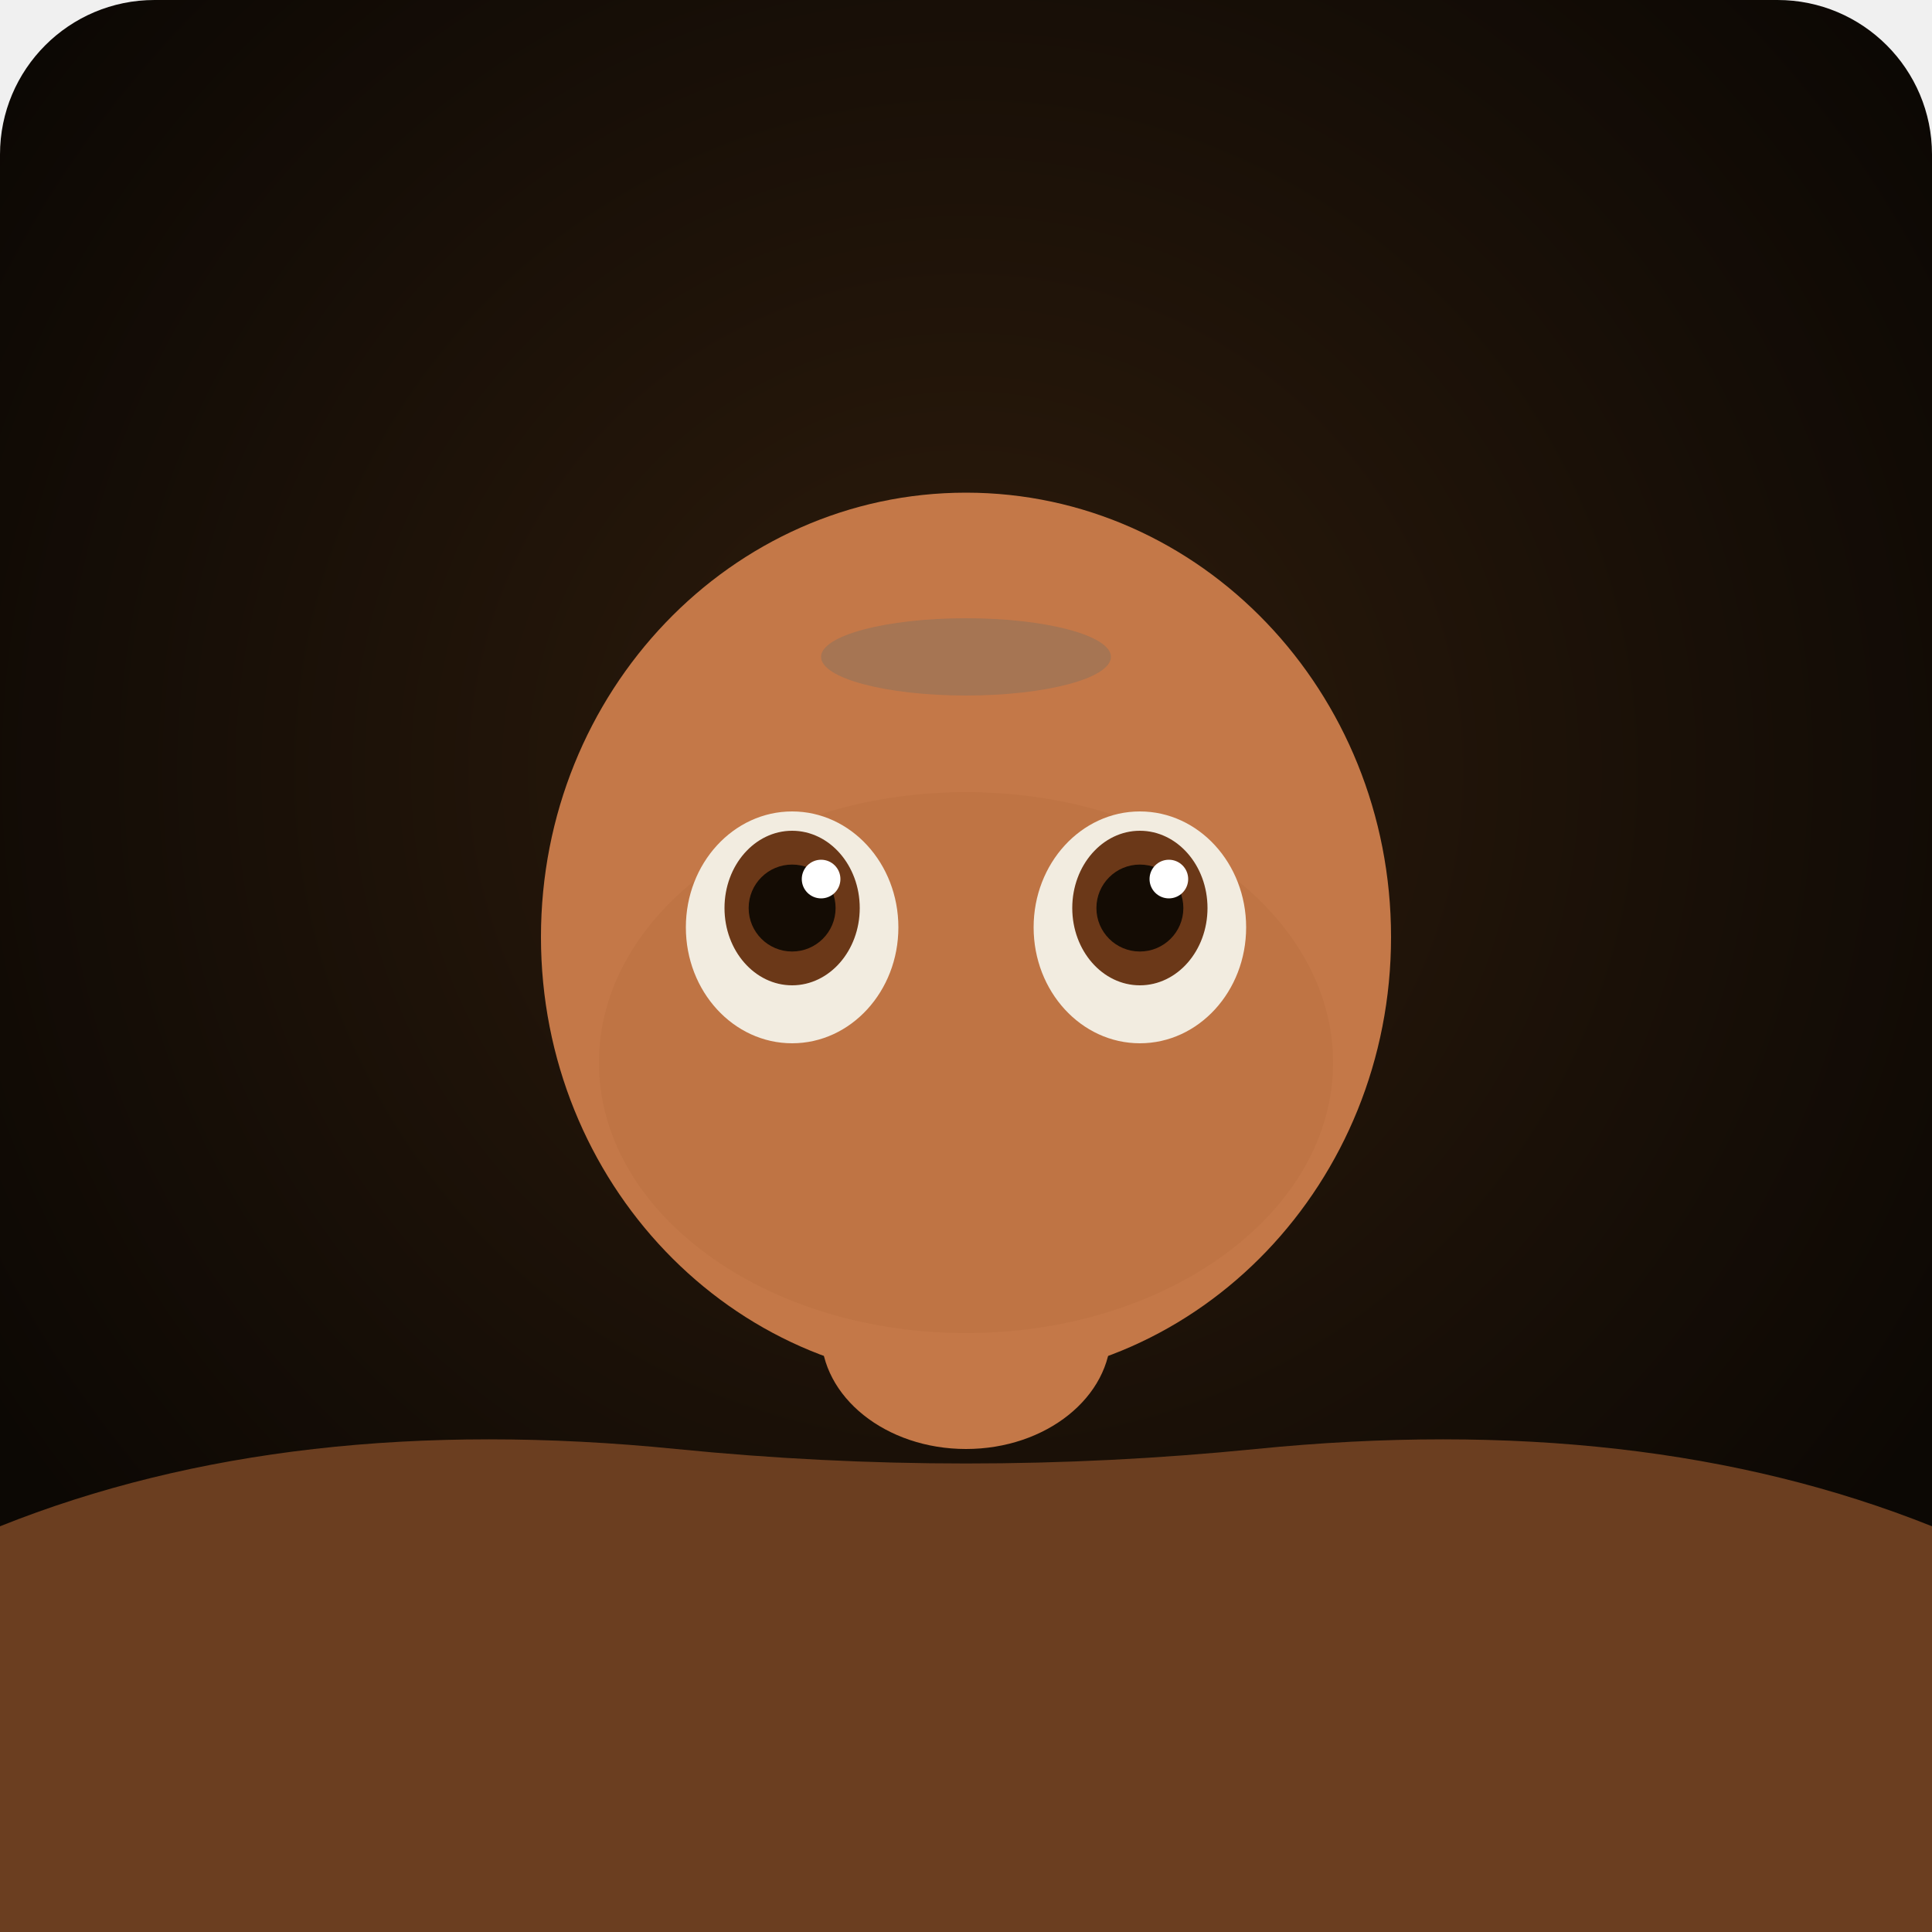
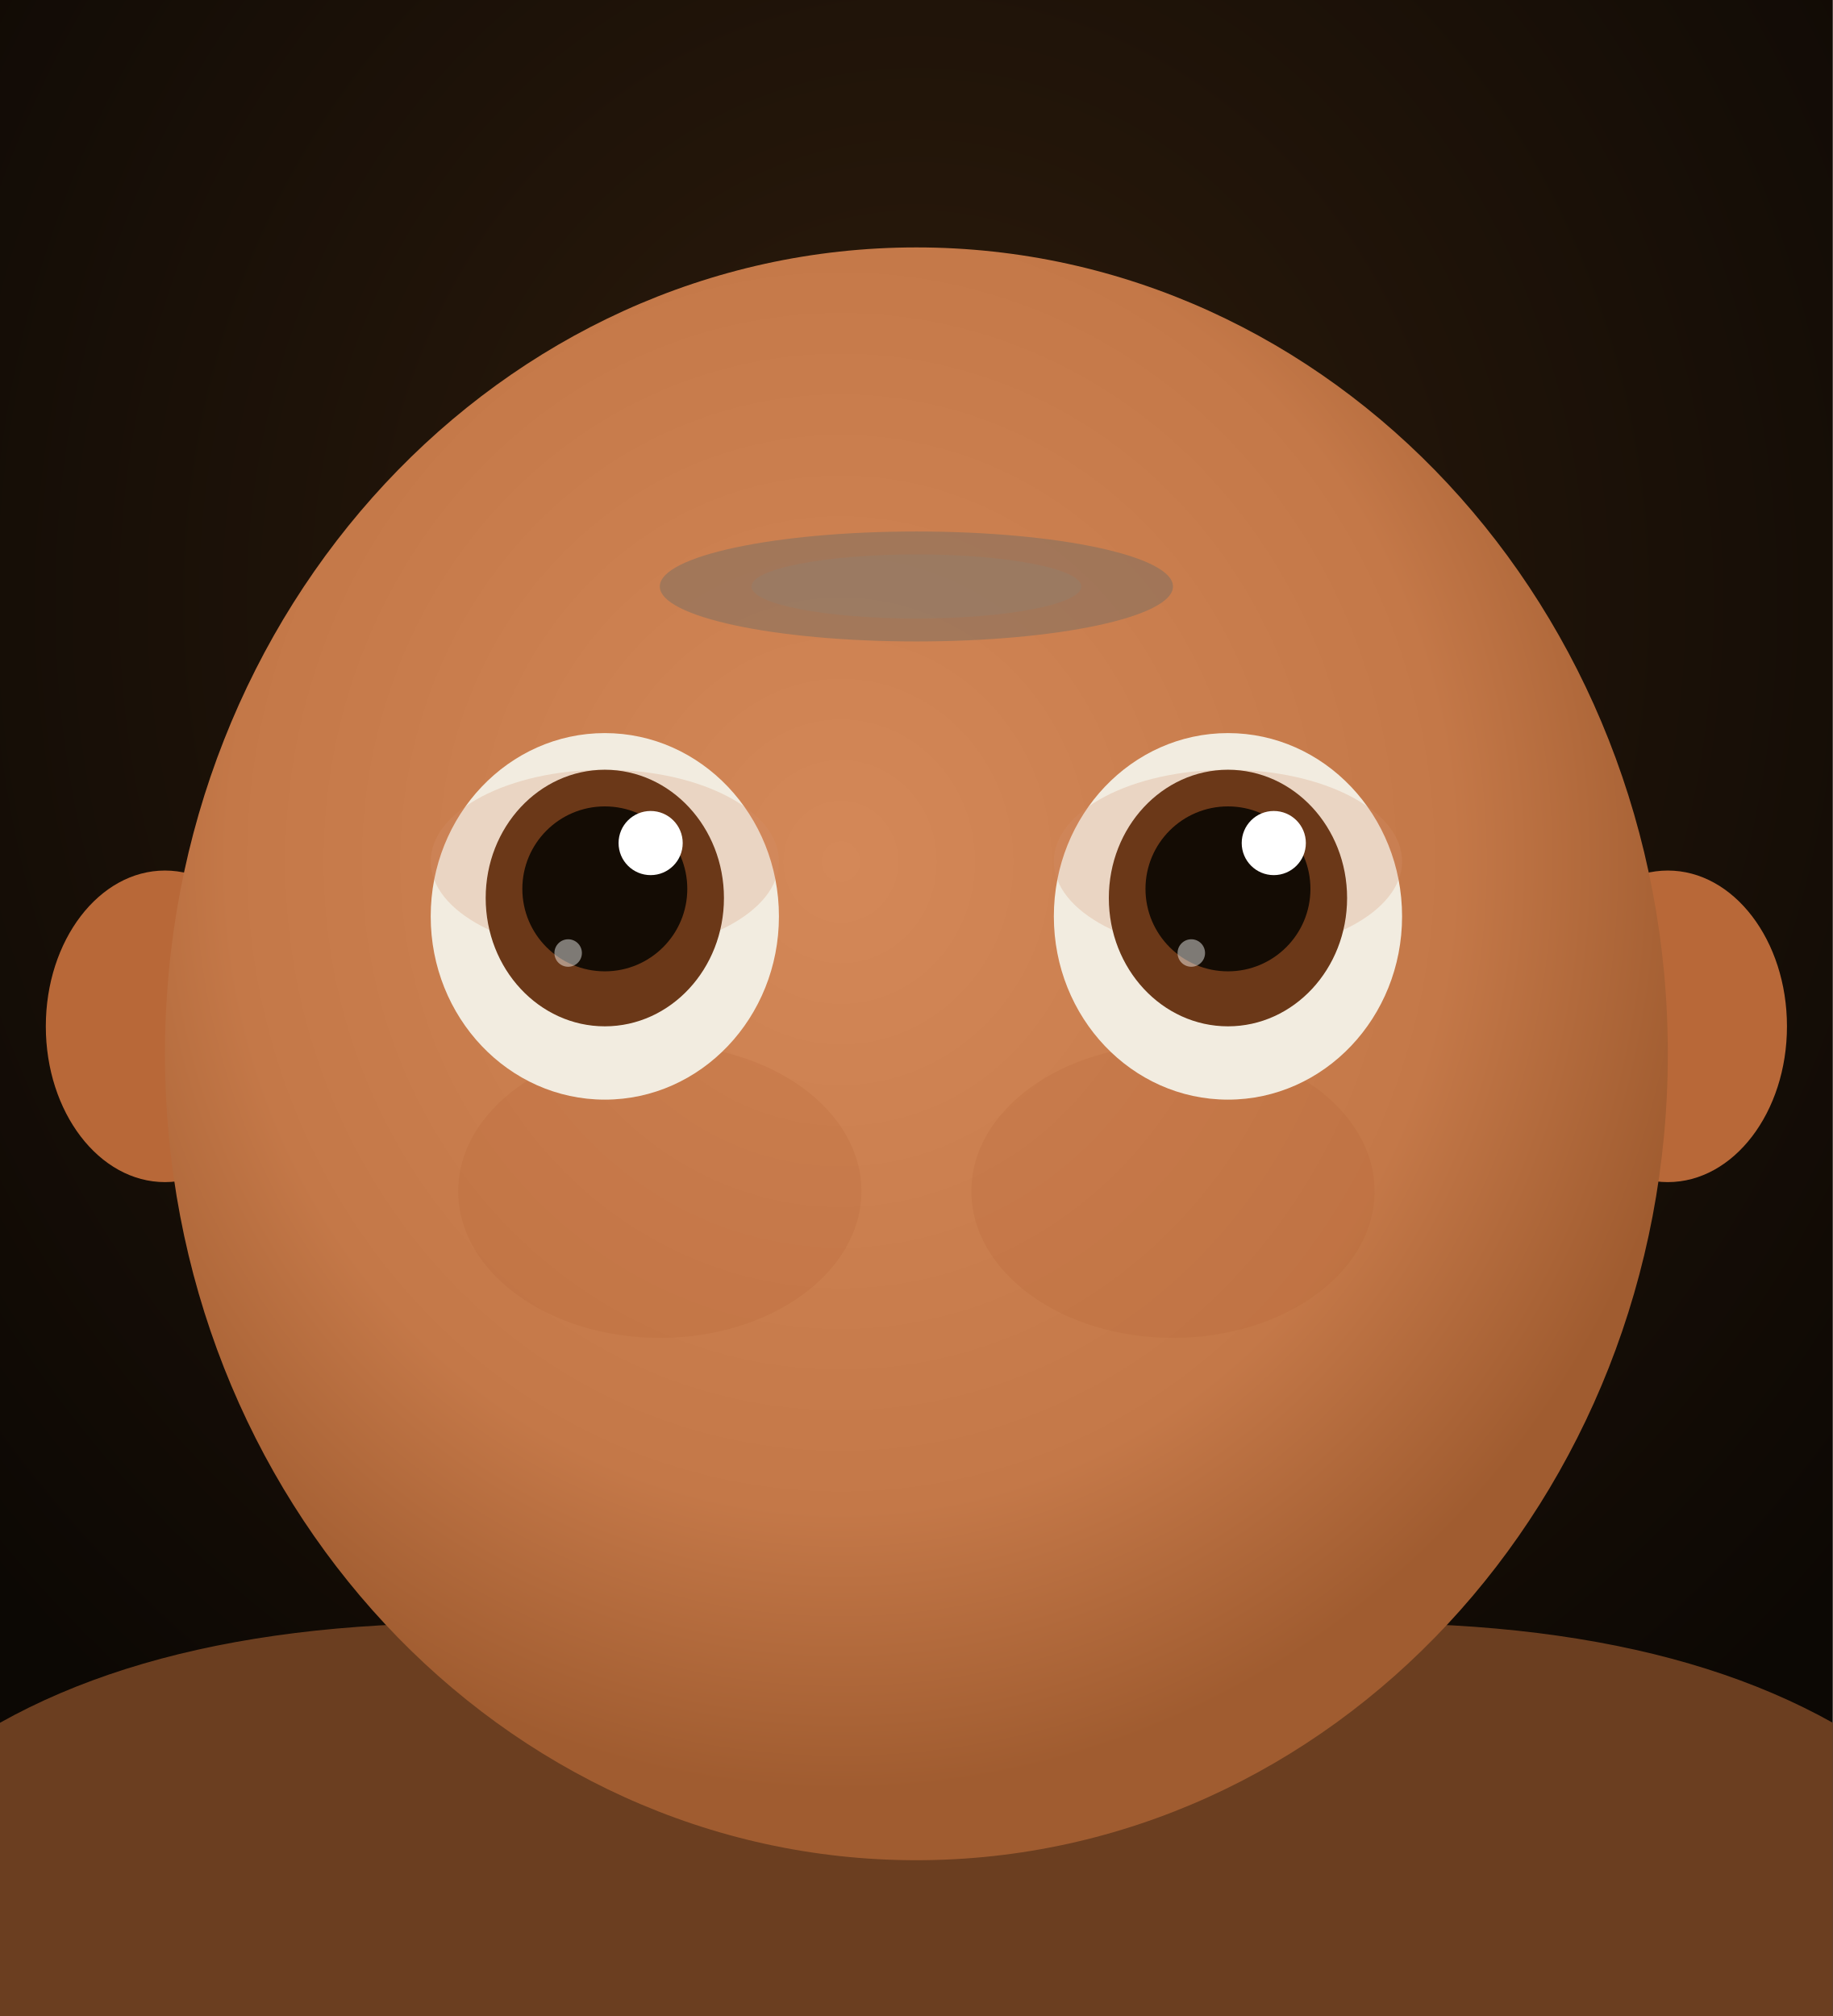
- <svg xmlns="http://www.w3.org/2000/svg" viewBox="0 0 200 200">
+ <svg xmlns="http://www.w3.org/2000/svg" viewBox="0 0 200 220">
  <defs>
-     <radialGradient id="bg" cx="50%" cy="40%" r="60%">
+     <radialGradient id="bg" cx="50%" cy="30%" r="70%">
      <stop offset="0%" stop-color="#2e1c0c" />
      <stop offset="100%" stop-color="#0c0804" />
    </radialGradient>
+     <radialGradient id="face" cx="45%" cy="38%" r="58%">
+       <stop offset="0%" stop-color="#d48858" />
+       <stop offset="70%" stop-color="#c47848" />
+       <stop offset="100%" stop-color="#a05c30" />
+     </radialGradient>
  </defs>
-   <rect width="200" height="200" rx="16" fill="url(#bg)" />
-   <path d="M0 200L0 158Q30 146 70 150Q100 153 130 150Q170 146 200 158L200 200Z" fill="#6b3e20" />
-   <path d="M78 150Q100 145Q122 150" stroke="#3d2010" stroke-width="2" stroke-linecap="round" fill="none" />
-   <ellipse cx="100" cy="138" rx="15" ry="12" fill="#c47848" />
-   <ellipse cx="100" cy="97" rx="44" ry="46" fill="#c47848" />
-   <ellipse cx="100" cy="110" rx="38" ry="28" fill="#b06838" opacity="0.25" />
-   <ellipse cx="100" cy="68" rx="15" ry="4" fill="#807060" opacity="0.45" />
-   <path d="M58 94Q53 66Q65 48Q80 36Q100 32Q120 33Q138 44Q150 60Q150 86Q147 97Q140 74Q128 58Q113 50Q100 48Q85 49Q70 57Q60 74Q58 94Z" fill="#1c1008" />
-   <path d="M60 84Q52 66Q58 52" stroke="#1c1008" stroke-width="4" stroke-linecap="round" fill="none" />
-   <path d="M66 72Q58 58Q64 46" stroke="#281808" stroke-width="3" stroke-linecap="round" fill="none" />
-   <path d="M140 76Q148 60Q144 48" stroke="#1c1008" stroke-width="4" stroke-linecap="round" fill="none" />
-   <path d="M144 90Q152 74Q150 60" stroke="#1c1008" stroke-width="3" stroke-linecap="round" fill="none" />
-   <path d="M71 84Q82 79Q90 82" stroke="#1c1008" stroke-width="2.5" stroke-linecap="round" fill="none" />
-   <path d="M110 82Q119 79Q129 84" stroke="#1c1008" stroke-width="2.5" stroke-linecap="round" fill="none" />
-   <ellipse cx="82" cy="96" rx="11" ry="12" fill="#f2ece0" />
-   <ellipse cx="82" cy="94" rx="7" ry="8" fill="#6b3818" />
-   <circle cx="82" cy="94" r="4.5" fill="#140c04" />
-   <circle cx="85" cy="91" r="2" fill="white" />
-   <path d="M71 95Q82 89Q93 95" stroke="#1c1008" stroke-width="1.8" fill="none" stroke-linecap="round" />
-   <path d="M72 97Q82 103Q92 97" stroke="#a06840" stroke-width="1" fill="none" stroke-linecap="round" />
-   <ellipse cx="118" cy="96" rx="11" ry="12" fill="#f2ece0" />
-   <ellipse cx="118" cy="94" rx="7" ry="8" fill="#6b3818" />
-   <circle cx="118" cy="94" r="4.5" fill="#140c04" />
-   <circle cx="121" cy="91" r="2" fill="white" />
-   <path d="M107 95Q118 89Q129 95" stroke="#1c1008" stroke-width="1.8" fill="none" stroke-linecap="round" />
-   <path d="M108 97Q118 103Q128 97" stroke="#a06840" stroke-width="1" fill="none" stroke-linecap="round" />
-   <path d="M97 108Q100 113Q103 108" stroke="#a05c30" stroke-width="1.5" fill="none" stroke-linecap="round" />
-   <path d="M87 121Q100 118Q113 121" stroke="#7a3c1c" stroke-width="2" fill="none" stroke-linecap="round" />
-   <path d="M87 121Q85 124" stroke="#7a3c1c" stroke-width="1.5" stroke-linecap="round" fill="none" />
-   <path d="M113 121Q115 124" stroke="#7a3c1c" stroke-width="1.5" stroke-linecap="round" fill="none" />
-   <path d="M60 113Q62 130Q68 144Q82 156Q100 160Q118 156Q132 144Q138 130Q140 113Q132 122Q120 127Q110 130Q100 131Q90 130Q80 127Q68 122Q60 113Z" fill="#1c1008" />
-   <path d="M80 122Q78 137Q82 150" stroke="#2e1c10" stroke-width="1.5" fill="none" stroke-linecap="round" />
-   <path d="M100 124Q100 139Q100 152" stroke="#2e1c10" stroke-width="1.5" fill="none" stroke-linecap="round" />
-   <path d="M120 122Q122 137Q118 150" stroke="#2e1c10" stroke-width="1.5" fill="none" stroke-linecap="round" />
-   <path d="M74 101Q73 108Q75 116" stroke="#b8d4ee" stroke-width="1.8" fill="none" stroke-linecap="round" opacity="0.7" />
+   <rect width="200" height="220" rx="0" fill="url(#bg)" />
+   <path d="M0 220L0 188Q25 174 70 178Q100 182 130 178Q175 174 200 188L200 220Z" fill="#6b3e20" />
+   <path d="M72 178Q100 174Q128 178" stroke="#3d2010" stroke-width="2" stroke-linecap="round" fill="none" />
+   <ellipse cx="100" cy="178" rx="24" ry="17" fill="#c47848" />
+   <ellipse cx="18" cy="112" rx="13" ry="17" fill="#b86838" />
+   <ellipse cx="182" cy="112" rx="13" ry="17" fill="#b86838" />
+   <ellipse cx="100" cy="115" rx="82" ry="88" fill="url(#face)" />
+   <ellipse cx="72" cy="130" rx="22" ry="16" fill="#b06030" opacity="0.18" />
+   <ellipse cx="128" cy="130" rx="22" ry="16" fill="#b06030" opacity="0.18" />
+   <ellipse cx="100" cy="64" rx="28" ry="6" fill="#807060" opacity="0.55" />
+   <ellipse cx="100" cy="64" rx="18" ry="3.5" fill="#908070" opacity="0.35" />
+   <path d="M18 120Q14 82Q22 56Q36 34Q56 18Q76 8Q100 4Q124 8Q144 18Q164 34Q178 56Q186 82Q182 120Q174 88Q158 64Q136 50Q118 44Q100 42Q82 44Q64 50Q42 64Q26 88Q18 120Z" fill="#1c1008" />
+   <path d="M22 108Q12 82Q18 58" stroke="#1c1008" stroke-width="6" stroke-linecap="round" fill="none" />
+   <path d="M30 92Q18 68Q26 48" stroke="#281808" stroke-width="4" stroke-linecap="round" fill="none" />
+   <path d="M178 108Q188 82Q182 58" stroke="#1c1008" stroke-width="6" stroke-linecap="round" fill="none" />
+   <path d="M170 92Q182 68Q174 48" stroke="#201408" stroke-width="4" stroke-linecap="round" fill="none" />
+   <path d="M90 10Q86 -2Q90 -10" stroke="#1c1008" stroke-width="5" stroke-linecap="round" fill="none" />
+   <path d="M110 8Q114 -4Q110 -12" stroke="#1c1008" stroke-width="4" stroke-linecap="round" fill="none" />
+   <path d="M42 88Q58 79Q74 84" stroke="#1c1008" stroke-width="4" stroke-linecap="round" fill="none" />
+   <path d="M126 84Q142 79Q158 88" stroke="#1c1008" stroke-width="4" stroke-linecap="round" fill="none" />
+   <path d="M84 85Q100 81Q116 85" stroke="#8a4820" stroke-width="2" fill="none" opacity="0.7" />
+   <ellipse cx="66" cy="100" rx="19" ry="20" fill="#f2ece0" />
+   <ellipse cx="66" cy="94" rx="19" ry="10" fill="#d4906a" opacity="0.25" />
+   <ellipse cx="66" cy="98" rx="13" ry="14" fill="#6b3818" />
+   <circle cx="66" cy="97" r="9" fill="#140c04" />
+   <circle cx="71" cy="92" r="3.5" fill="white" />
+   <circle cx="62" cy="104" r="1.5" fill="white" opacity="0.45" />
+   <path d="M47 99Q66 89Q85 99" stroke="#140c04" stroke-width="2.5" fill="none" stroke-linecap="round" />
+   <path d="M48 102Q66 112Q84 102" stroke="#9a6040" stroke-width="1.5" fill="none" stroke-linecap="round" />
+   <path d="M50 98Q47 93" stroke="#140c04" stroke-width="2" stroke-linecap="round" fill="none" />
+   <path d="M60 92Q58 87" stroke="#140c04" stroke-width="2" stroke-linecap="round" fill="none" />
+   <path d="M66 90Q66 85" stroke="#140c04" stroke-width="2" stroke-linecap="round" fill="none" />
+   <path d="M73 92Q75 87" stroke="#140c04" stroke-width="2" stroke-linecap="round" fill="none" />
+   <path d="M82 98Q85 93" stroke="#140c04" stroke-width="2" stroke-linecap="round" fill="none" />
+   <ellipse cx="134" cy="100" rx="19" ry="20" fill="#f2ece0" />
+   <ellipse cx="134" cy="94" rx="19" ry="10" fill="#d4906a" opacity="0.25" />
+   <ellipse cx="134" cy="98" rx="13" ry="14" fill="#6b3818" />
+   <circle cx="134" cy="97" r="9" fill="#140c04" />
+   <circle cx="139" cy="92" r="3.5" fill="white" />
+   <circle cx="130" cy="104" r="1.5" fill="white" opacity="0.45" />
+   <path d="M115 99Q134 89Q153 99" stroke="#140c04" stroke-width="2.5" fill="none" stroke-linecap="round" />
+   <path d="M116 102Q134 112Q152 102" stroke="#9a6040" stroke-width="1.5" fill="none" stroke-linecap="round" />
+   <path d="M118 98Q115 93" stroke="#140c04" stroke-width="2" stroke-linecap="round" fill="none" />
+   <path d="M127 92Q125 87" stroke="#140c04" stroke-width="2" stroke-linecap="round" fill="none" />
+   <path d="M134 90Q134 85" stroke="#140c04" stroke-width="2" stroke-linecap="round" fill="none" />
+   <path d="M141 92Q143 87" stroke="#140c04" stroke-width="2" stroke-linecap="round" fill="none" />
+   <path d="M150 98Q153 93" stroke="#140c04" stroke-width="2" stroke-linecap="round" fill="none" />
+   <path d="M94 126Q100 134Q106 126" stroke="#a05830" stroke-width="2.5" fill="none" stroke-linecap="round" />
+   <path d="M76 148Q100 143Q124 148" stroke="#7a3c1c" stroke-width="3" fill="none" stroke-linecap="round" />
+   <path d="M78 149Q100 155Q122 149" stroke="#5a2c10" stroke-width="2" fill="none" stroke-linecap="round" />
+   <path d="M76 148Q72 153" stroke="#7a3c1c" stroke-width="2" stroke-linecap="round" fill="none" />
+   <path d="M124 148Q128 153" stroke="#7a3c1c" stroke-width="2" stroke-linecap="round" fill="none" />
+   <path d="M20 132Q18 154Q24 172Q40 192Q66 208Q100 214Q134 208Q160 192Q176 172Q182 154Q180 132Q168 148Q150 158Q128 164Q100 166Q72 164Q50 158Q32 148Q20 132Z" fill="#1c1008" />
+   <path d="M54 150Q50 170Q56 188" stroke="#2e1c10" stroke-width="2.5" fill="none" stroke-linecap="round" />
+   <path d="M100 158Q100 178Q100 196" stroke="#2e1c10" stroke-width="2.5" fill="none" stroke-linecap="round" />
+   <path d="M146 150Q150 170Q144 188" stroke="#2e1c10" stroke-width="2.5" fill="none" stroke-linecap="round" />
+   <path d="M76 154Q74 174Q78 190" stroke="#281808" stroke-width="1.5" fill="none" stroke-linecap="round" />
+   <path d="M124 154Q126 174Q122 190" stroke="#281808" stroke-width="1.5" fill="none" stroke-linecap="round" />
+   <path d="M48 110Q46 122Q48 134" stroke="#c8ddf0" stroke-width="2.5" fill="none" stroke-linecap="round" opacity="0.8" />
+   <path d="M152 110Q154 122Q152 134" stroke="#c8ddf0" stroke-width="2.5" fill="none" stroke-linecap="round" opacity="0.65" />
</svg>
